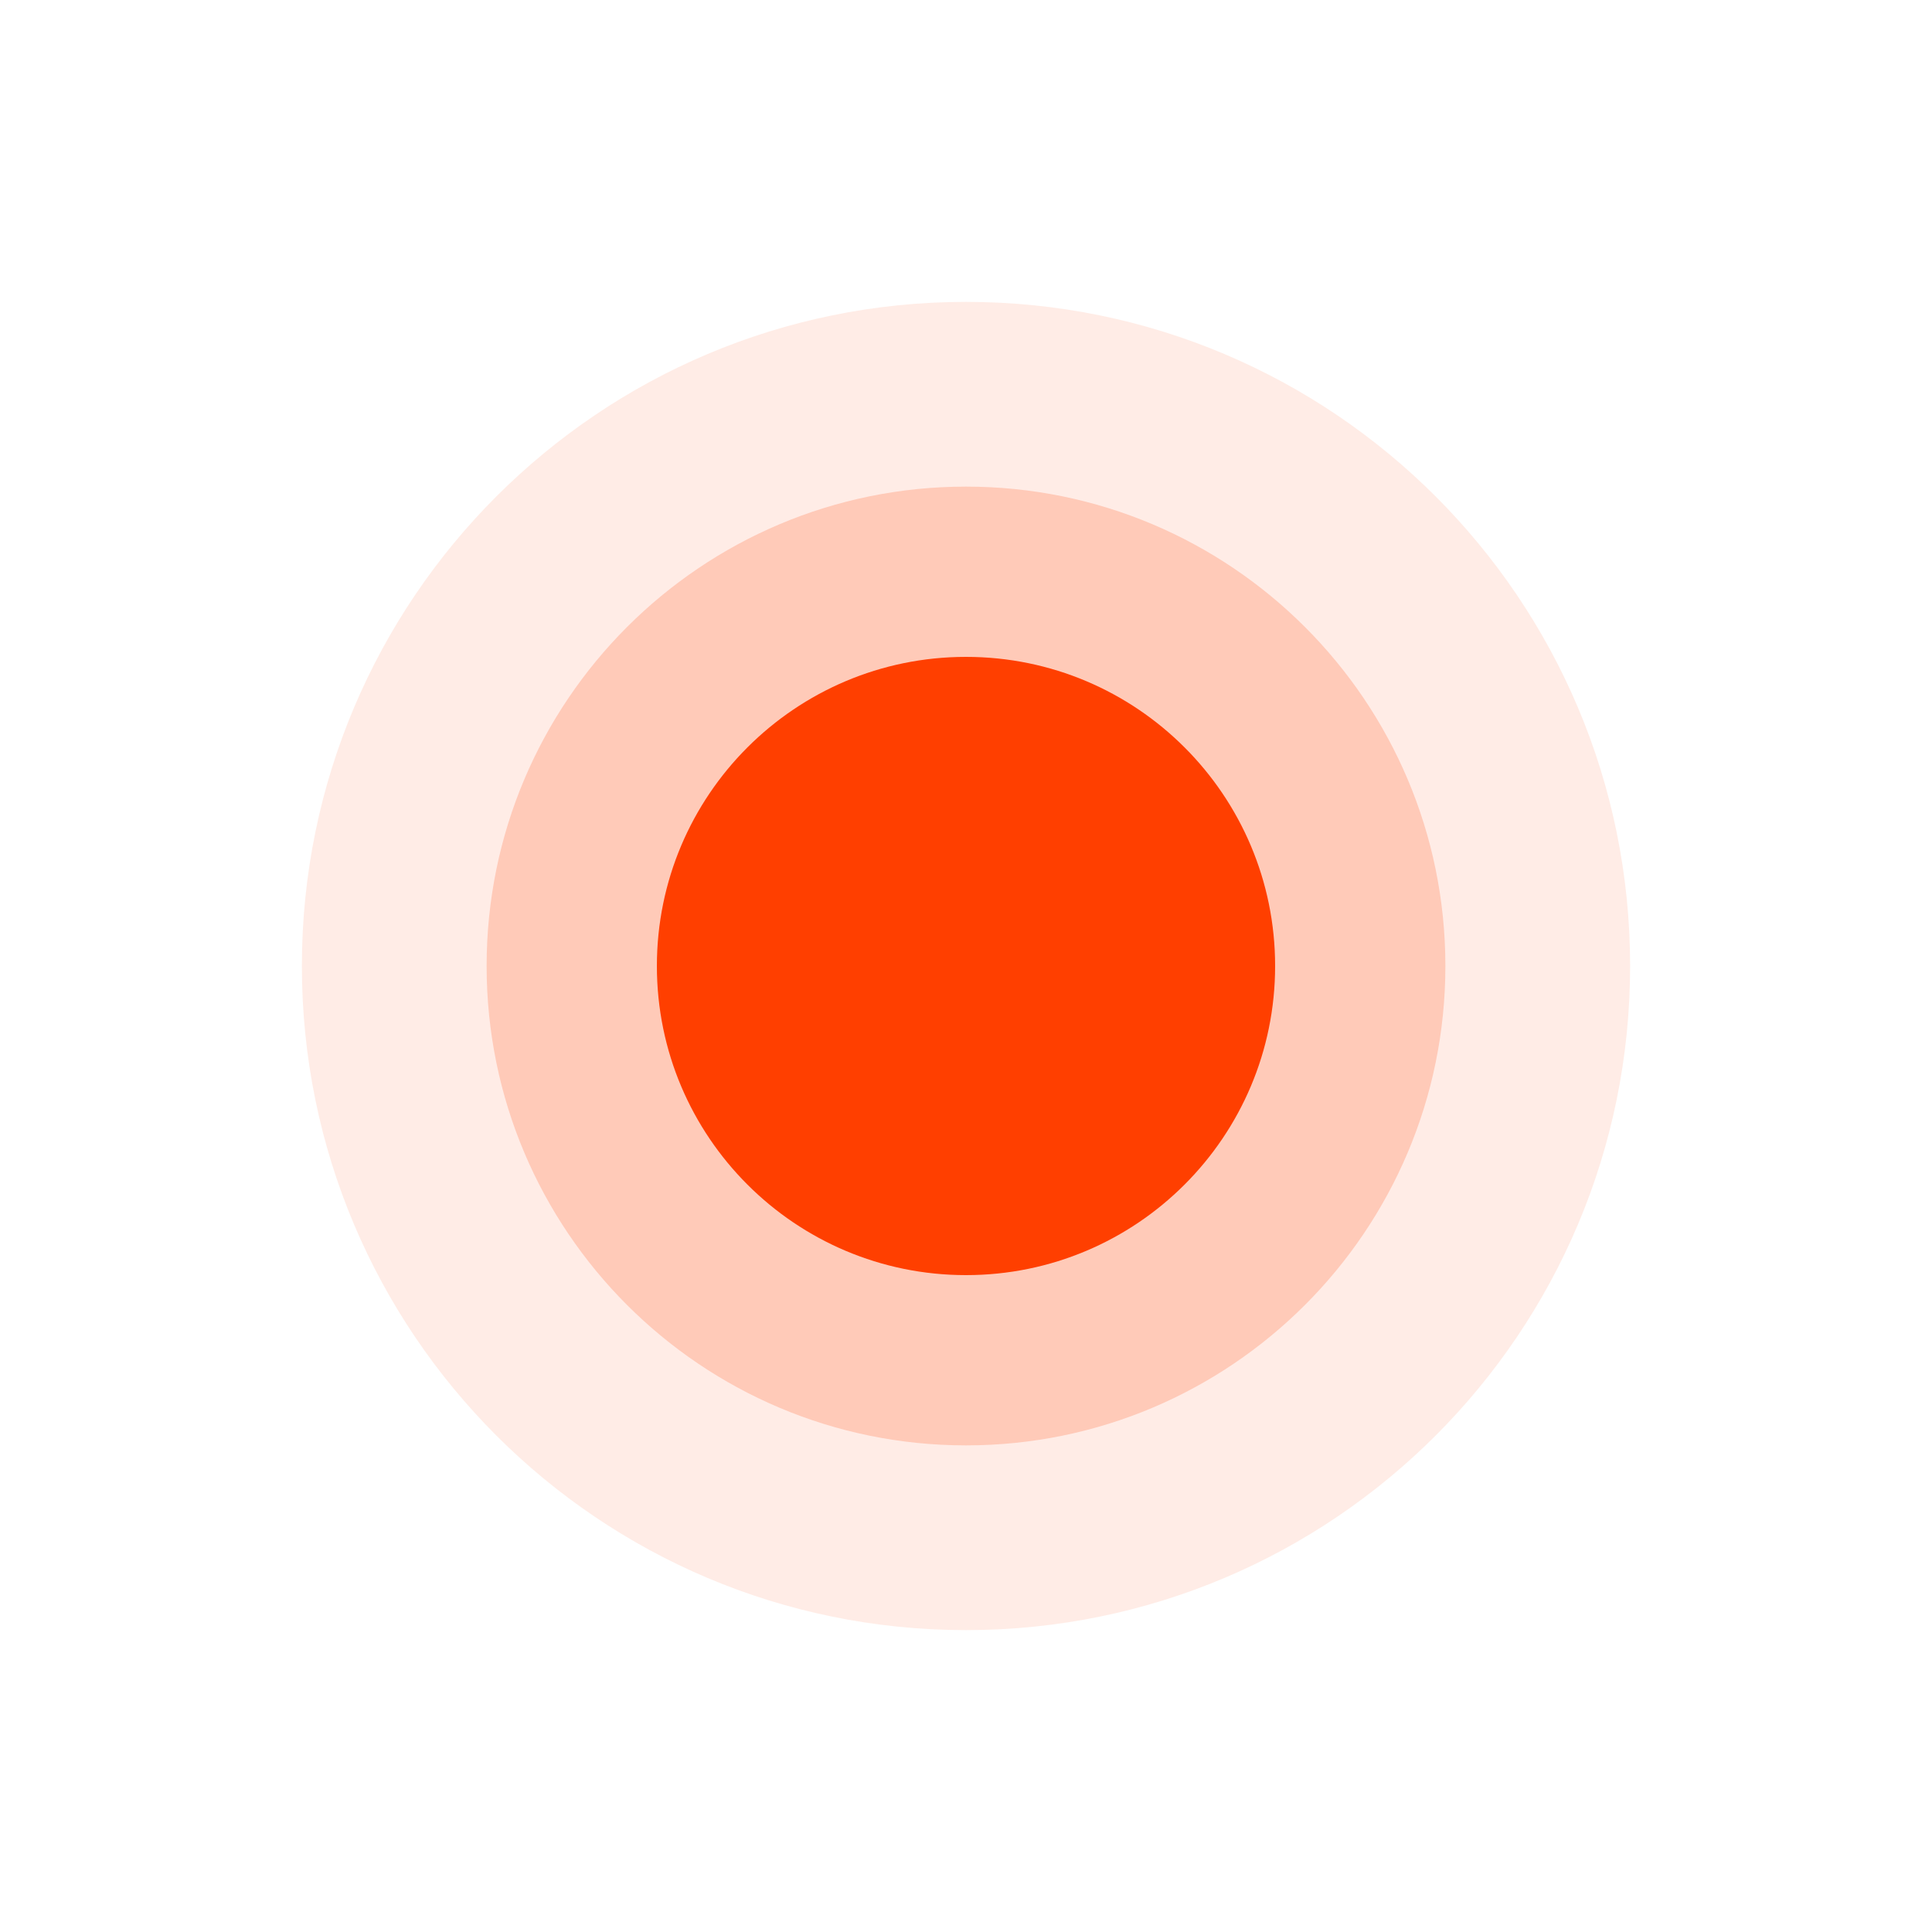
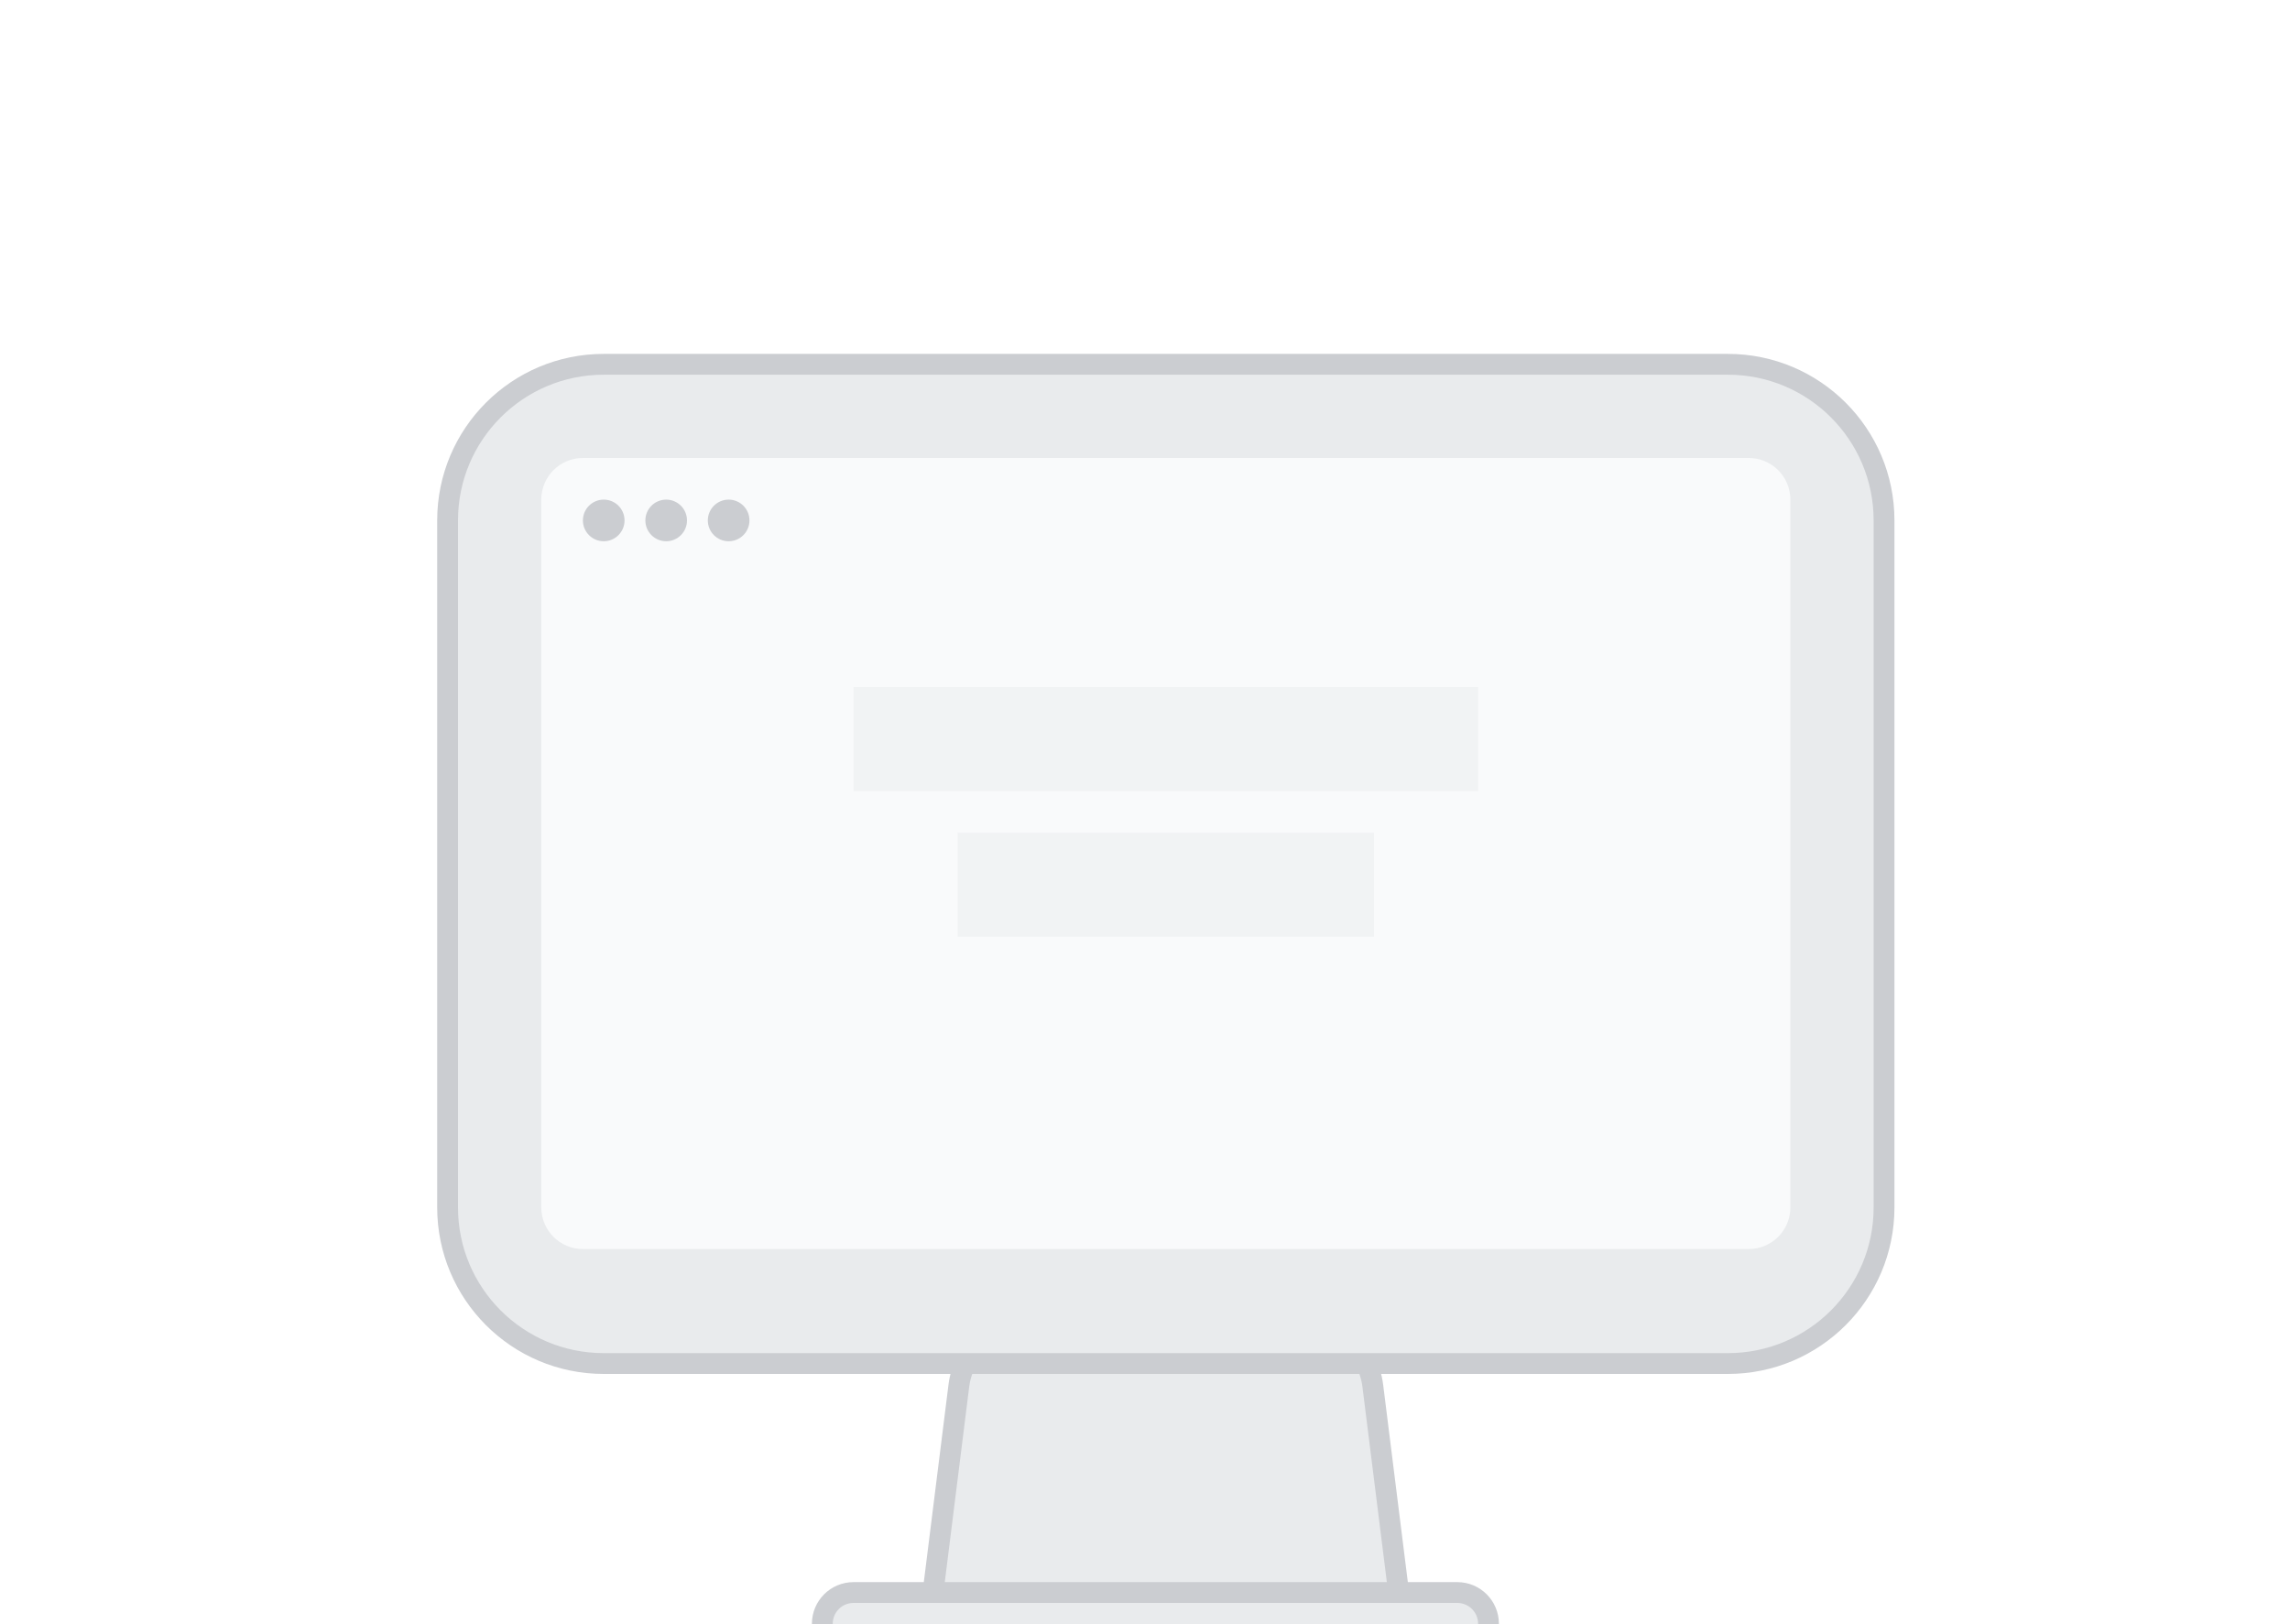
- <svg xmlns="http://www.w3.org/2000/svg" t="1643437091769" class="icon" viewBox="0 0 1024 1024" version="1.1" p-id="24762" width="32" height="32">
-   <defs>
-     <style type="text/css">@font-face { font-weight: 400; font-style: normal; font-family: Circular-Loom; src: url("https://cdn.loom.com/assets/fonts/circular/CircularXXWeb-Book-cd7d2bcec649b1243839a15d5eb8f0a3.woff2") format("woff2"); }
- @font-face { font-weight: 500; font-style: normal; font-family: Circular-Loom; src: url("https://cdn.loom.com/assets/fonts/circular/CircularXXWeb-Medium-d74eac43c78bd5852478998ce63dceb3.woff2") format("woff2"); }
- @font-face { font-weight: 700; font-style: normal; font-family: Circular-Loom; src: url("https://cdn.loom.com/assets/fonts/circular/CircularXXWeb-Bold-83b8ceaf77f49c7cffa44107561909e4.woff2") format("woff2"); }
- @font-face { font-weight: 900; font-style: normal; font-family: Circular-Loom; src: url("https://cdn.loom.com/assets/fonts/circular/CircularXXWeb-Black-bf067ecb8aa777ceb6df7d72226febca.woff2") format("woff2"); }
- </style>
-   </defs>
-   <path d="M512 512m-352 0a352 352 0 1 0 704 0 352 352 0 1 0-704 0Z" fill="#FF3F00" opacity=".1" p-id="24763" />
-   <path d="M512 512m-254.08 0a254.08 254.08 0 1 0 508.16 0 254.08 254.08 0 1 0-508.16 0Z" fill="#FF3F00" opacity=".2" p-id="24764" />
-   <path d="M512 512m-163.84 0a163.84 163.84 0 1 0 327.68 0 163.84 163.84 0 1 0-327.68 0Z" fill="#FF3F00" p-id="24765" />
+ <svg xmlns="http://www.w3.org/2000/svg" width="110" height="78" viewBox="0 0 110 78" fill="none">
+   <path d="M49.531 63.5H62.469C64.234 63.5 65.723 64.814 65.942 66.566L67.434 78.5H44.566L46.058 66.566C46.277 64.814 47.766 63.5 49.531 63.5Z" fill="#E9EBED" stroke="#CBCDD1" />
+   <rect x="21.5" y="17.5" width="69" height="48" rx="7.5" fill="#E9EBED" stroke="#CBCDD1" />
+   <rect x="26" y="22" width="60" height="38" rx="2" fill="#F9FAFB" />
+   <circle cx="29" cy="25" r="1" fill="#CBCDD1" />
+   <circle cx="32" cy="25" r="1" fill="#CBCDD1" />
+   <circle cx="35" cy="25" r="1" fill="#CBCDD1" />
+   <rect opacity="0.5" x="41" y="33" width="30" height="5" fill="#E9EBED" />
+   <rect opacity="0.5" x="46" y="40" width="20" height="5" fill="#E9EBED" />
+   <rect x="39.5" y="76.5" width="32" height="3" rx="1.5" fill="#E9EBED" stroke="#CBCDD1" />
</svg>
